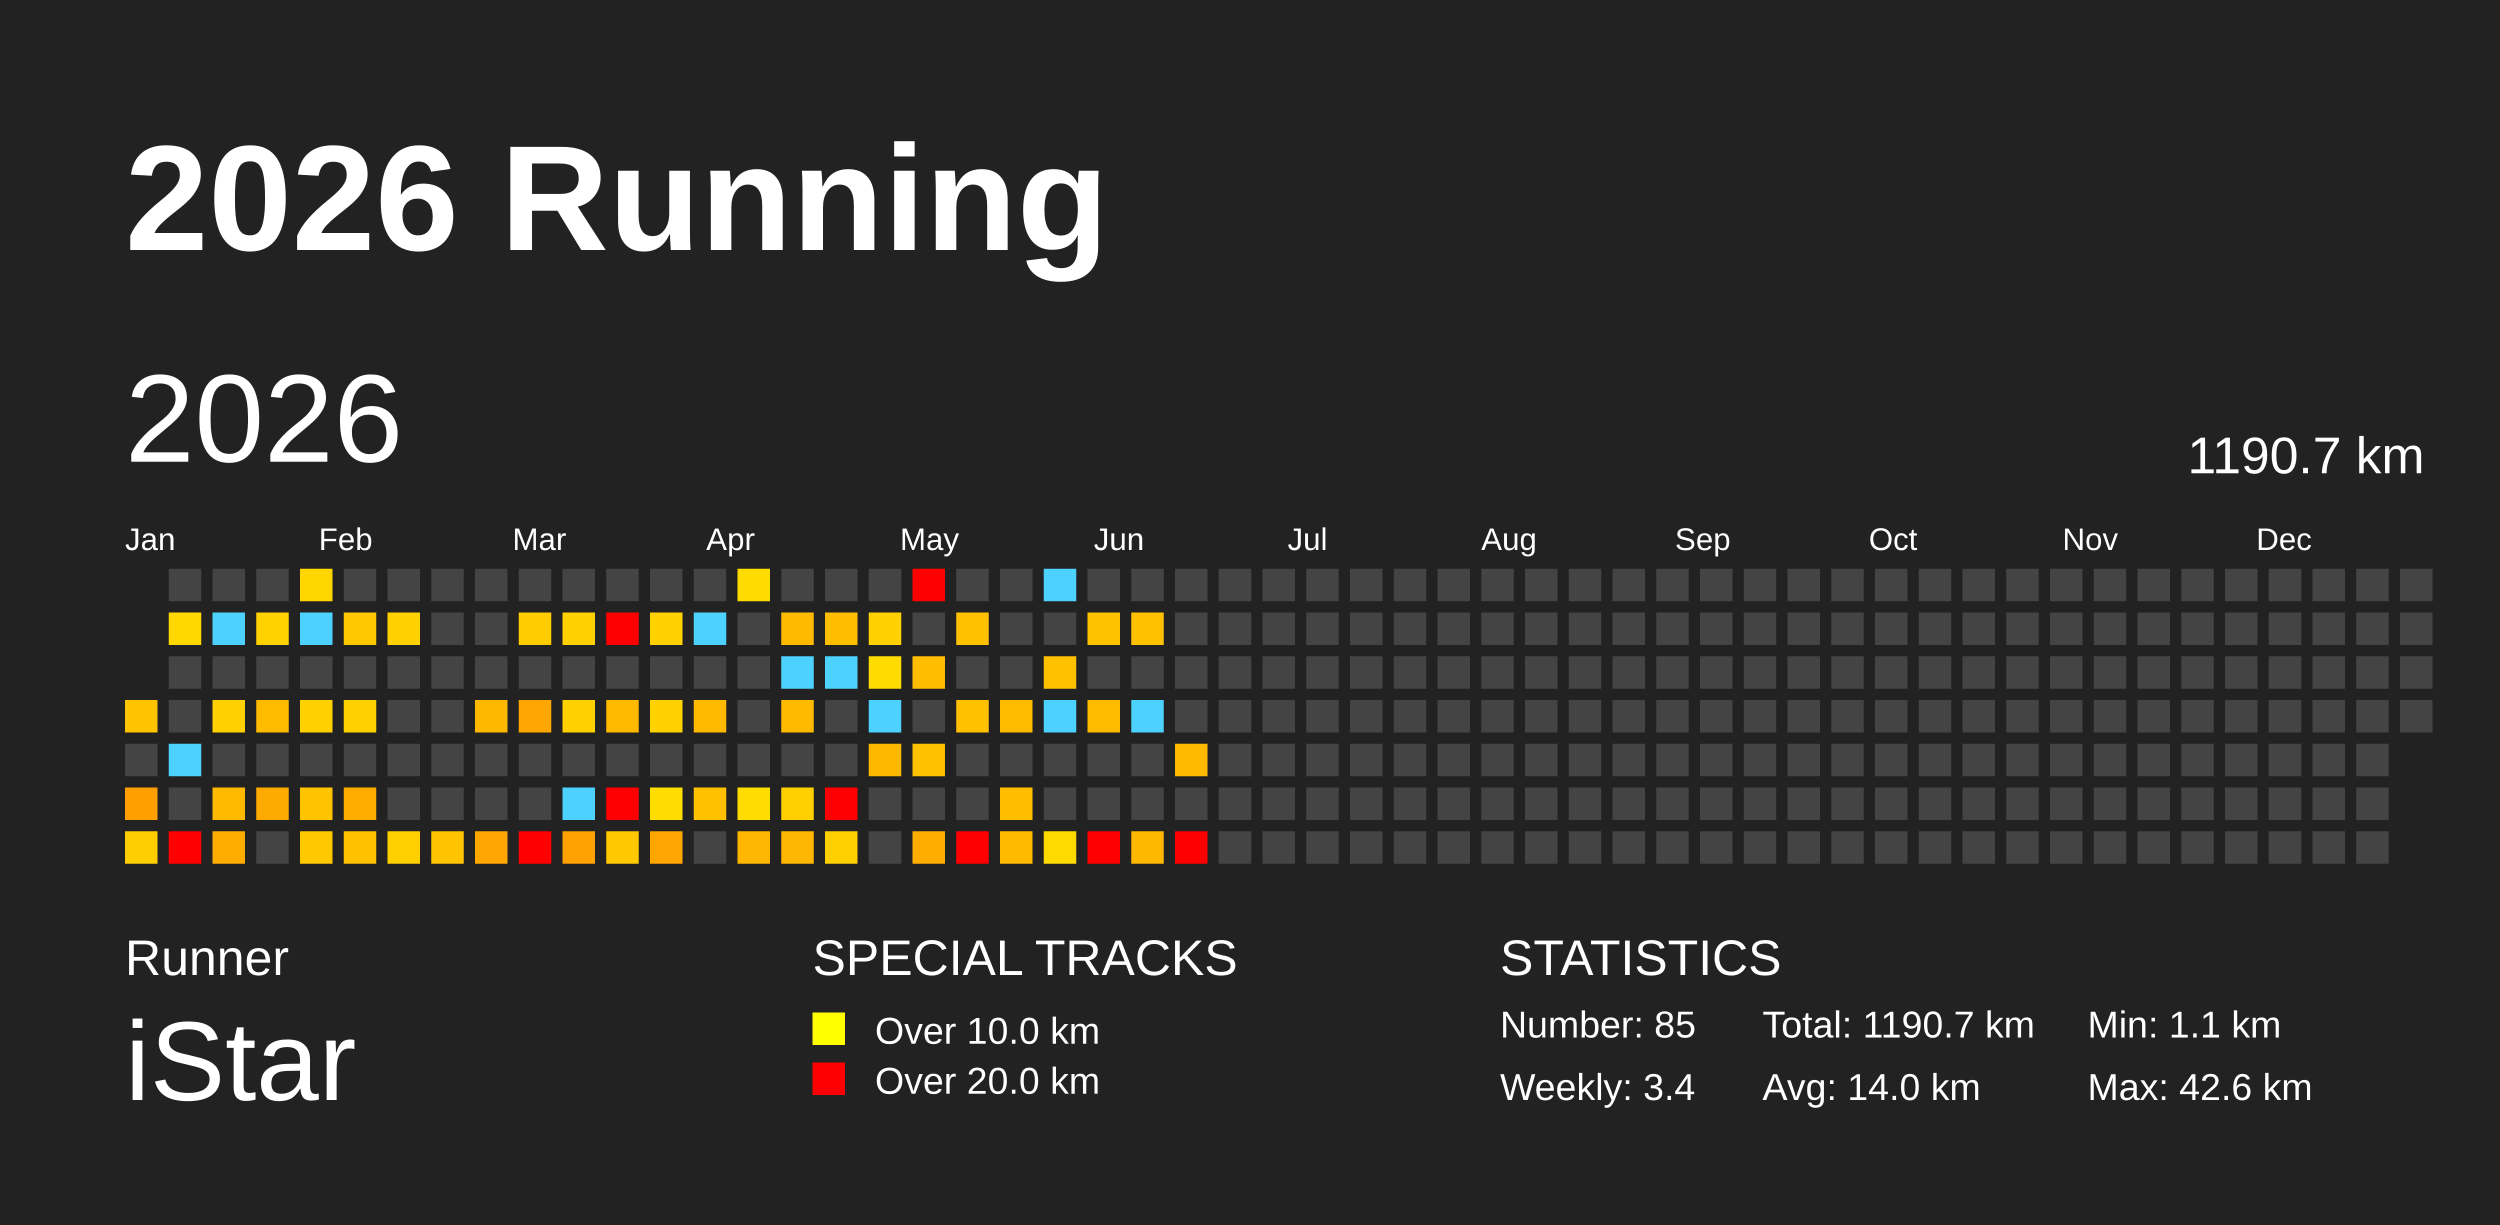
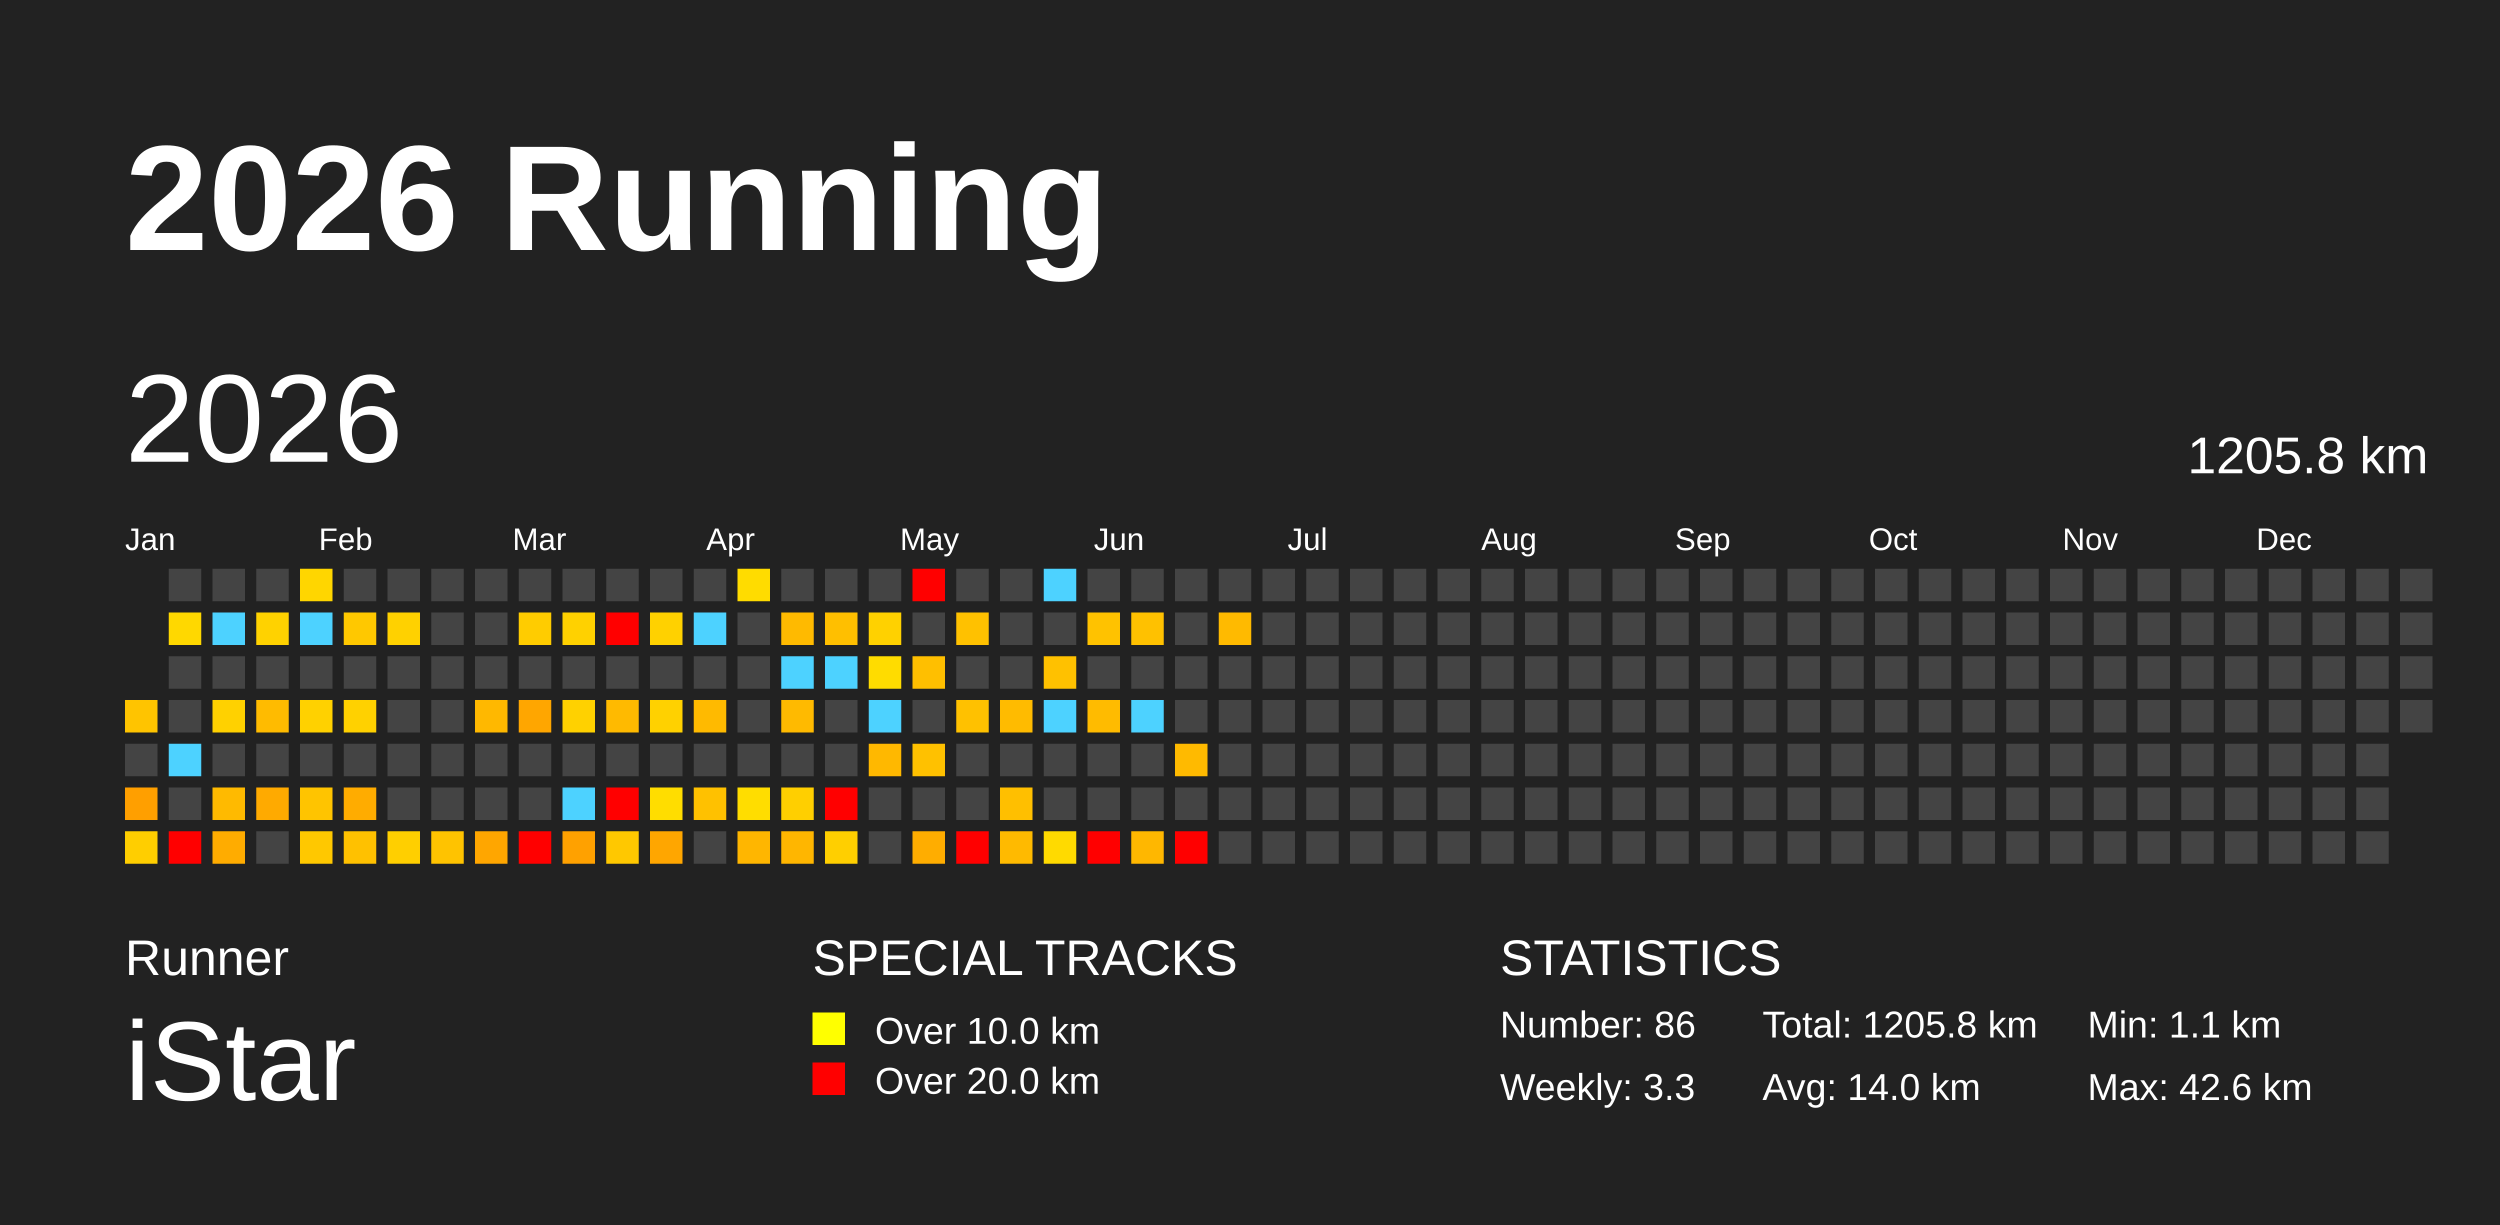
<svg xmlns="http://www.w3.org/2000/svg" baseProfile="full" height="98mm" version="1.1" viewBox="0,0,200,98" width="200mm">
  <defs />
  <rect fill="#222222" height="98" width="200" x="0" y="0" />
  <text fill="#FFFFFF" style="font-size:12px; font-family:Arial; font-weight:bold;" x="10" y="20">2026 Running</text>
  <text fill="#FFFFFF" style="font-size:4px; font-family:Arial" x="10" y="78">Runner</text>
  <text fill="#FFFFFF" style="font-size:9px; font-family:Arial" x="10" y="88">iStar</text>
  <text fill="#FFFFFF" style="font-size:4px; font-family:Arial" x="65" y="78">SPECIAL TRACKS</text>
  <rect fill="yellow" height="2.6" width="2.6" x="65" y="81" />
  <text fill="#FFFFFF" style="font-size:3px; font-family:Arial" x="70" y="83.5">Over 10.0 km</text>
  <rect fill="red" height="2.6" width="2.6" x="65" y="85" />
  <text fill="#FFFFFF" style="font-size:3px; font-family:Arial" x="70" y="87.5">Over 20.0 km</text>
  <text fill="#FFFFFF" style="font-size:4px; font-family:Arial" x="120" y="78">STATISTICS</text>
-   <text fill="#FFFFFF" style="font-size:3px; font-family:Arial" x="120" y="83">Number: 85</text>
-   <text fill="#FFFFFF" style="font-size:3px; font-family:Arial" x="120" y="88">Weekly: 3.4</text>
-   <text fill="#FFFFFF" style="font-size:3px; font-family:Arial" x="141" y="83">Total: 1190.7 km</text>
+   <text fill="#FFFFFF" style="font-size:3px; font-family:Arial" x="120" y="83">Number: 86</text>
+   <text fill="#FFFFFF" style="font-size:3px; font-family:Arial" x="120" y="88">Weekly: 3.3</text>
+   <text fill="#FFFFFF" style="font-size:3px; font-family:Arial" x="141" y="83">Total: 1205.8 km</text>
  <text fill="#FFFFFF" style="font-size:3px; font-family:Arial" x="141" y="88">Avg: 14.0 km</text>
  <text fill="#FFFFFF" style="font-size:3px; font-family:Arial" x="167" y="83">Min: 1.1 km</text>
  <text fill="#FFFFFF" style="font-size:3px; font-family:Arial" x="167" y="88">Max: 42.6 km</text>
  <text dominant-baseline="hanging" fill="#FFFFFF" style="font-size:10.0px; font-family:Arial;" x="10" y="30">2026</text>
-   <text dominant-baseline="hanging" fill="#FFFFFF" style="font-size:4.125px; font-family:Arial;" x="175" y="35">1190.7 km</text>
+   <text dominant-baseline="hanging" fill="#FFFFFF" style="font-size:4.125px; font-family:Arial;" x="175" y="35">1205.8 km</text>
  <text fill="#FFFFFF" style="font-size:2.5px; font-family:Arial" x="10.0" y="44">Jan</text>
  <text fill="#FFFFFF" style="font-size:2.5px; font-family:Arial" x="25.5" y="44">Feb</text>
  <text fill="#FFFFFF" style="font-size:2.5px; font-family:Arial" x="41.0" y="44">Mar</text>
  <text fill="#FFFFFF" style="font-size:2.5px; font-family:Arial" x="56.5" y="44">Apr</text>
  <text fill="#FFFFFF" style="font-size:2.5px; font-family:Arial" x="72.0" y="44">May</text>
  <text fill="#FFFFFF" style="font-size:2.5px; font-family:Arial" x="87.5" y="44">Jun</text>
  <text fill="#FFFFFF" style="font-size:2.5px; font-family:Arial" x="103.0" y="44">Jul</text>
  <text fill="#FFFFFF" style="font-size:2.5px; font-family:Arial" x="118.5" y="44">Aug</text>
  <text fill="#FFFFFF" style="font-size:2.5px; font-family:Arial" x="134.0" y="44">Sep</text>
  <text fill="#FFFFFF" style="font-size:2.5px; font-family:Arial" x="149.5" y="44">Oct</text>
  <text fill="#FFFFFF" style="font-size:2.5px; font-family:Arial" x="165.0" y="44">Nov</text>
  <text fill="#FFFFFF" style="font-size:2.5px; font-family:Arial" x="180.5" y="44">Dec</text>
  <rect fill="#ffc400" height="2.6" width="2.6" x="10.0" y="56.0" />
  <rect fill="#444444" height="2.6" width="2.6" x="10.0" y="59.5" />
  <rect fill="#ff9f00" height="2.6" width="2.6" x="10.0" y="63.0" />
  <rect fill="#ffce00" height="2.6" width="2.6" x="10.0" y="66.5" />
  <rect fill="#444444" height="2.6" width="2.6" x="13.5" y="45.5" />
  <rect fill="#ffd800" height="2.6" width="2.6" x="13.5" y="49.0" />
  <rect fill="#444444" height="2.6" width="2.6" x="13.5" y="52.5" />
  <rect fill="#444444" height="2.6" width="2.6" x="13.5" y="56.0" />
  <rect fill="#4dd2ff" height="2.6" width="2.6" x="13.5" y="59.5" />
  <rect fill="#444444" height="2.6" width="2.6" x="13.5" y="63.0" />
  <rect fill="red" height="2.6" width="2.6" x="13.5" y="66.5" />
  <rect fill="#444444" height="2.6" width="2.6" x="17.0" y="45.5" />
  <rect fill="#4dd2ff" height="2.6" width="2.6" x="17.0" y="49.0" />
  <rect fill="#444444" height="2.6" width="2.6" x="17.0" y="52.5" />
  <rect fill="#ffd100" height="2.6" width="2.6" x="17.0" y="56.0" />
  <rect fill="#444444" height="2.6" width="2.6" x="17.0" y="59.5" />
  <rect fill="#ffba00" height="2.6" width="2.6" x="17.0" y="63.0" />
  <rect fill="#ffac00" height="2.6" width="2.6" x="17.0" y="66.5" />
  <rect fill="#444444" height="2.6" width="2.6" x="20.5" y="45.5" />
  <rect fill="#ffd200" height="2.6" width="2.6" x="20.5" y="49.0" />
  <rect fill="#444444" height="2.6" width="2.6" x="20.5" y="52.5" />
  <rect fill="#ffbb00" height="2.6" width="2.6" x="20.5" y="56.0" />
  <rect fill="#444444" height="2.6" width="2.6" x="20.5" y="59.5" />
  <rect fill="#ffaa00" height="2.6" width="2.6" x="20.5" y="63.0" />
  <rect fill="#444444" height="2.6" width="2.6" x="20.5" y="66.5" />
  <rect fill="#ffd600" height="2.6" width="2.6" x="24.0" y="45.5" />
  <rect fill="#4dd2ff" height="2.6" width="2.6" x="24.0" y="49.0" />
  <rect fill="#444444" height="2.6" width="2.6" x="24.0" y="52.5" />
  <rect fill="#ffd100" height="2.6" width="2.6" x="24.0" y="56.0" />
  <rect fill="#444444" height="2.6" width="2.6" x="24.0" y="59.5" />
  <rect fill="#ffc400" height="2.6" width="2.6" x="24.0" y="63.0" />
  <rect fill="#ffc800" height="2.6" width="2.6" x="24.0" y="66.5" />
  <rect fill="#444444" height="2.6" width="2.6" x="27.5" y="45.5" />
  <rect fill="#ffc800" height="2.6" width="2.6" x="27.5" y="49.0" />
  <rect fill="#444444" height="2.6" width="2.6" x="27.5" y="52.5" />
  <rect fill="#ffd100" height="2.6" width="2.6" x="27.5" y="56.0" />
  <rect fill="#444444" height="2.6" width="2.6" x="27.5" y="59.5" />
  <rect fill="#ffac00" height="2.6" width="2.6" x="27.5" y="63.0" />
  <rect fill="#ffc100" height="2.6" width="2.6" x="27.5" y="66.5" />
  <rect fill="#444444" height="2.6" width="2.6" x="31.0" y="45.5" />
  <rect fill="#ffd100" height="2.6" width="2.6" x="31.0" y="49.0" />
  <rect fill="#444444" height="2.6" width="2.6" x="31.0" y="52.5" />
  <rect fill="#444444" height="2.6" width="2.6" x="31.0" y="56.0" />
  <rect fill="#444444" height="2.6" width="2.6" x="31.0" y="59.5" />
  <rect fill="#444444" height="2.6" width="2.6" x="31.0" y="63.0" />
  <rect fill="#ffcf00" height="2.6" width="2.6" x="31.0" y="66.5" />
  <rect fill="#444444" height="2.6" width="2.6" x="34.5" y="45.5" />
  <rect fill="#444444" height="2.6" width="2.6" x="34.5" y="49.0" />
  <rect fill="#444444" height="2.6" width="2.6" x="34.5" y="52.5" />
  <rect fill="#444444" height="2.6" width="2.6" x="34.5" y="56.0" />
  <rect fill="#444444" height="2.6" width="2.6" x="34.5" y="59.5" />
  <rect fill="#444444" height="2.6" width="2.6" x="34.5" y="63.0" />
  <rect fill="#ffc300" height="2.6" width="2.6" x="34.5" y="66.5" />
  <rect fill="#444444" height="2.6" width="2.6" x="38.0" y="45.5" />
  <rect fill="#444444" height="2.6" width="2.6" x="38.0" y="49.0" />
  <rect fill="#444444" height="2.6" width="2.6" x="38.0" y="52.5" />
  <rect fill="#ffb800" height="2.6" width="2.6" x="38.0" y="56.0" />
  <rect fill="#444444" height="2.6" width="2.6" x="38.0" y="59.5" />
  <rect fill="#444444" height="2.6" width="2.6" x="38.0" y="63.0" />
  <rect fill="#ffa600" height="2.6" width="2.6" x="38.0" y="66.5" />
  <rect fill="#444444" height="2.6" width="2.6" x="41.5" y="45.5" />
  <rect fill="#ffcc00" height="2.6" width="2.6" x="41.5" y="49.0" />
  <rect fill="#444444" height="2.6" width="2.6" x="41.5" y="52.5" />
  <rect fill="#ffa600" height="2.6" width="2.6" x="41.5" y="56.0" />
  <rect fill="#444444" height="2.6" width="2.6" x="41.5" y="59.5" />
  <rect fill="#444444" height="2.6" width="2.6" x="41.5" y="63.0" />
  <rect fill="red" height="2.6" width="2.6" x="41.5" y="66.5" />
  <rect fill="#444444" height="2.6" width="2.6" x="45.0" y="45.5" />
  <rect fill="#ffd100" height="2.6" width="2.6" x="45.0" y="49.0" />
  <rect fill="#444444" height="2.6" width="2.6" x="45.0" y="52.5" />
  <rect fill="#ffd100" height="2.6" width="2.6" x="45.0" y="56.0" />
  <rect fill="#444444" height="2.6" width="2.6" x="45.0" y="59.5" />
  <rect fill="#4dd2ff" height="2.6" width="2.6" x="45.0" y="63.0" />
  <rect fill="#ffa100" height="2.6" width="2.6" x="45.0" y="66.5" />
  <rect fill="#444444" height="2.6" width="2.6" x="48.5" y="45.5" />
  <rect fill="red" height="2.6" width="2.6" x="48.5" y="49.0" />
  <rect fill="#444444" height="2.6" width="2.6" x="48.5" y="52.5" />
  <rect fill="#ffba00" height="2.6" width="2.6" x="48.5" y="56.0" />
  <rect fill="#444444" height="2.6" width="2.6" x="48.5" y="59.5" />
  <rect fill="red" height="2.6" width="2.6" x="48.5" y="63.0" />
  <rect fill="#ffc800" height="2.6" width="2.6" x="48.5" y="66.5" />
  <rect fill="#444444" height="2.6" width="2.6" x="52.0" y="45.5" />
  <rect fill="#ffd100" height="2.6" width="2.6" x="52.0" y="49.0" />
  <rect fill="#444444" height="2.6" width="2.6" x="52.0" y="52.5" />
  <rect fill="#ffd100" height="2.6" width="2.6" x="52.0" y="56.0" />
  <rect fill="#444444" height="2.6" width="2.6" x="52.0" y="59.5" />
  <rect fill="#ffdd00" height="2.6" width="2.6" x="52.0" y="63.0" />
  <rect fill="#ffa600" height="2.6" width="2.6" x="52.0" y="66.5" />
  <rect fill="#444444" height="2.6" width="2.6" x="55.5" y="45.5" />
  <rect fill="#4dd2ff" height="2.6" width="2.6" x="55.5" y="49.0" />
  <rect fill="#444444" height="2.6" width="2.6" x="55.5" y="52.5" />
  <rect fill="#ffba00" height="2.6" width="2.6" x="55.5" y="56.0" />
  <rect fill="#444444" height="2.6" width="2.6" x="55.5" y="59.5" />
  <rect fill="#ffc100" height="2.6" width="2.6" x="55.5" y="63.0" />
  <rect fill="#444444" height="2.6" width="2.6" x="55.5" y="66.5" />
  <rect fill="#ffdc00" height="2.6" width="2.6" x="59.0" y="45.5" />
  <rect fill="#444444" height="2.6" width="2.6" x="59.0" y="49.0" />
  <rect fill="#444444" height="2.6" width="2.6" x="59.0" y="52.5" />
  <rect fill="#444444" height="2.6" width="2.6" x="59.0" y="56.0" />
  <rect fill="#444444" height="2.6" width="2.6" x="59.0" y="59.5" />
  <rect fill="#ffdd00" height="2.6" width="2.6" x="59.0" y="63.0" />
  <rect fill="#ffb600" height="2.6" width="2.6" x="59.0" y="66.5" />
  <rect fill="#444444" height="2.6" width="2.6" x="62.5" y="45.5" />
  <rect fill="#ffba00" height="2.6" width="2.6" x="62.5" y="49.0" />
  <rect fill="#4dd2ff" height="2.6" width="2.6" x="62.5" y="52.5" />
  <rect fill="#ffba00" height="2.6" width="2.6" x="62.5" y="56.0" />
  <rect fill="#444444" height="2.6" width="2.6" x="62.5" y="59.5" />
  <rect fill="#ffcf00" height="2.6" width="2.6" x="62.5" y="63.0" />
  <rect fill="#ffb600" height="2.6" width="2.6" x="62.5" y="66.5" />
  <rect fill="#444444" height="2.6" width="2.6" x="66.0" y="45.5" />
  <rect fill="#ffbf00" height="2.6" width="2.6" x="66.0" y="49.0" />
  <rect fill="#4dd2ff" height="2.6" width="2.6" x="66.0" y="52.5" />
  <rect fill="#444444" height="2.6" width="2.6" x="66.0" y="56.0" />
  <rect fill="#444444" height="2.6" width="2.6" x="66.0" y="59.5" />
  <rect fill="red" height="2.6" width="2.6" x="66.0" y="63.0" />
  <rect fill="#ffcf00" height="2.6" width="2.6" x="66.0" y="66.5" />
  <rect fill="#444444" height="2.6" width="2.6" x="69.5" y="45.5" />
  <rect fill="#ffd100" height="2.6" width="2.6" x="69.5" y="49.0" />
  <rect fill="#ffdc00" height="2.6" width="2.6" x="69.5" y="52.5" />
  <rect fill="#4dd2ff" height="2.6" width="2.6" x="69.5" y="56.0" />
  <rect fill="#ffb800" height="2.6" width="2.6" x="69.5" y="59.5" />
  <rect fill="#444444" height="2.6" width="2.6" x="69.5" y="63.0" />
  <rect fill="#444444" height="2.6" width="2.6" x="69.5" y="66.5" />
  <rect fill="red" height="2.6" width="2.6" x="73.0" y="45.5" />
  <rect fill="#444444" height="2.6" width="2.6" x="73.0" y="49.0" />
  <rect fill="#ffbf00" height="2.6" width="2.6" x="73.0" y="52.5" />
  <rect fill="#444444" height="2.6" width="2.6" x="73.0" y="56.0" />
  <rect fill="#ffc100" height="2.6" width="2.6" x="73.0" y="59.5" />
  <rect fill="#444444" height="2.6" width="2.6" x="73.0" y="63.0" />
  <rect fill="#ffad00" height="2.6" width="2.6" x="73.0" y="66.5" />
  <rect fill="#444444" height="2.6" width="2.6" x="76.5" y="45.5" />
  <rect fill="#ffc100" height="2.6" width="2.6" x="76.5" y="49.0" />
  <rect fill="#444444" height="2.6" width="2.6" x="76.5" y="52.5" />
  <rect fill="#ffc100" height="2.6" width="2.6" x="76.5" y="56.0" />
  <rect fill="#444444" height="2.6" width="2.6" x="76.5" y="59.5" />
  <rect fill="#444444" height="2.6" width="2.6" x="76.5" y="63.0" />
  <rect fill="red" height="2.6" width="2.6" x="76.5" y="66.5" />
  <rect fill="#444444" height="2.6" width="2.6" x="80.0" y="45.5" />
  <rect fill="#444444" height="2.6" width="2.6" x="80.0" y="49.0" />
  <rect fill="#444444" height="2.6" width="2.6" x="80.0" y="52.5" />
  <rect fill="#ffbb00" height="2.6" width="2.6" x="80.0" y="56.0" />
  <rect fill="#444444" height="2.6" width="2.6" x="80.0" y="59.5" />
  <rect fill="#ffbf00" height="2.6" width="2.6" x="80.0" y="63.0" />
  <rect fill="#ffba00" height="2.6" width="2.6" x="80.0" y="66.5" />
  <rect fill="#4dd2ff" height="2.6" width="2.6" x="83.5" y="45.5" />
  <rect fill="#444444" height="2.6" width="2.6" x="83.5" y="49.0" />
  <rect fill="#ffc100" height="2.6" width="2.6" x="83.5" y="52.5" />
  <rect fill="#4dd2ff" height="2.6" width="2.6" x="83.5" y="56.0" />
  <rect fill="#444444" height="2.6" width="2.6" x="83.5" y="59.5" />
  <rect fill="#444444" height="2.6" width="2.6" x="83.5" y="63.0" />
  <rect fill="#ffda00" height="2.6" width="2.6" x="83.5" y="66.5" />
  <rect fill="#444444" height="2.6" width="2.6" x="87.0" y="45.5" />
  <rect fill="#ffc200" height="2.6" width="2.6" x="87.0" y="49.0" />
  <rect fill="#444444" height="2.6" width="2.6" x="87.0" y="52.5" />
  <rect fill="#ffbb00" height="2.6" width="2.6" x="87.0" y="56.0" />
  <rect fill="#444444" height="2.6" width="2.6" x="87.0" y="59.5" />
  <rect fill="#444444" height="2.6" width="2.6" x="87.0" y="63.0" />
  <rect fill="red" height="2.6" width="2.6" x="87.0" y="66.5" />
  <rect fill="#444444" height="2.6" width="2.6" x="90.5" y="45.5" />
  <rect fill="#ffc100" height="2.6" width="2.6" x="90.5" y="49.0" />
  <rect fill="#444444" height="2.6" width="2.6" x="90.5" y="52.5" />
  <rect fill="#4dd2ff" height="2.6" width="2.6" x="90.5" y="56.0" />
  <rect fill="#444444" height="2.6" width="2.6" x="90.5" y="59.5" />
  <rect fill="#444444" height="2.6" width="2.6" x="90.5" y="63.0" />
  <rect fill="#ffb700" height="2.6" width="2.6" x="90.5" y="66.5" />
  <rect fill="#444444" height="2.6" width="2.6" x="94.0" y="45.5" />
  <rect fill="#444444" height="2.6" width="2.6" x="94.0" y="49.0" />
  <rect fill="#444444" height="2.6" width="2.6" x="94.0" y="52.5" />
  <rect fill="#444444" height="2.6" width="2.6" x="94.0" y="56.0" />
  <rect fill="#ffba00" height="2.6" width="2.6" x="94.0" y="59.5" />
  <rect fill="#444444" height="2.6" width="2.6" x="94.0" y="63.0" />
  <rect fill="red" height="2.6" width="2.6" x="94.0" y="66.5" />
  <rect fill="#444444" height="2.6" width="2.6" x="97.5" y="45.5" />
-   <rect fill="#444444" height="2.6" width="2.6" x="97.5" y="49.0" />
+   <rect fill="#ffba00" height="2.6" width="2.6" x="97.5" y="49.0" />
  <rect fill="#444444" height="2.6" width="2.6" x="97.5" y="52.5" />
  <rect fill="#444444" height="2.6" width="2.6" x="97.5" y="56.0" />
  <rect fill="#444444" height="2.6" width="2.6" x="97.5" y="59.5" />
  <rect fill="#444444" height="2.6" width="2.6" x="97.5" y="63.0" />
  <rect fill="#444444" height="2.6" width="2.6" x="97.5" y="66.5" />
  <rect fill="#444444" height="2.6" width="2.6" x="101.0" y="45.5" />
  <rect fill="#444444" height="2.6" width="2.6" x="101.0" y="49.0" />
  <rect fill="#444444" height="2.6" width="2.6" x="101.0" y="52.5" />
  <rect fill="#444444" height="2.6" width="2.6" x="101.0" y="56.0" />
  <rect fill="#444444" height="2.6" width="2.6" x="101.0" y="59.5" />
  <rect fill="#444444" height="2.6" width="2.6" x="101.0" y="63.0" />
  <rect fill="#444444" height="2.6" width="2.6" x="101.0" y="66.5" />
  <rect fill="#444444" height="2.6" width="2.6" x="104.5" y="45.5" />
  <rect fill="#444444" height="2.6" width="2.6" x="104.5" y="49.0" />
  <rect fill="#444444" height="2.6" width="2.6" x="104.5" y="52.5" />
  <rect fill="#444444" height="2.6" width="2.6" x="104.5" y="56.0" />
  <rect fill="#444444" height="2.6" width="2.6" x="104.5" y="59.5" />
  <rect fill="#444444" height="2.6" width="2.6" x="104.5" y="63.0" />
  <rect fill="#444444" height="2.6" width="2.6" x="104.5" y="66.5" />
  <rect fill="#444444" height="2.6" width="2.6" x="108.0" y="45.5" />
  <rect fill="#444444" height="2.6" width="2.6" x="108.0" y="49.0" />
  <rect fill="#444444" height="2.6" width="2.6" x="108.0" y="52.5" />
  <rect fill="#444444" height="2.6" width="2.6" x="108.0" y="56.0" />
  <rect fill="#444444" height="2.6" width="2.6" x="108.0" y="59.5" />
  <rect fill="#444444" height="2.6" width="2.6" x="108.0" y="63.0" />
  <rect fill="#444444" height="2.6" width="2.6" x="108.0" y="66.5" />
  <rect fill="#444444" height="2.6" width="2.6" x="111.5" y="45.5" />
  <rect fill="#444444" height="2.6" width="2.6" x="111.5" y="49.0" />
  <rect fill="#444444" height="2.6" width="2.6" x="111.5" y="52.5" />
  <rect fill="#444444" height="2.6" width="2.6" x="111.5" y="56.0" />
  <rect fill="#444444" height="2.6" width="2.6" x="111.5" y="59.5" />
  <rect fill="#444444" height="2.6" width="2.6" x="111.5" y="63.0" />
  <rect fill="#444444" height="2.6" width="2.6" x="111.5" y="66.5" />
  <rect fill="#444444" height="2.6" width="2.6" x="115.0" y="45.5" />
  <rect fill="#444444" height="2.6" width="2.6" x="115.0" y="49.0" />
  <rect fill="#444444" height="2.6" width="2.6" x="115.0" y="52.5" />
  <rect fill="#444444" height="2.6" width="2.6" x="115.0" y="56.0" />
  <rect fill="#444444" height="2.6" width="2.6" x="115.0" y="59.5" />
  <rect fill="#444444" height="2.6" width="2.6" x="115.0" y="63.0" />
  <rect fill="#444444" height="2.6" width="2.6" x="115.0" y="66.5" />
  <rect fill="#444444" height="2.6" width="2.6" x="118.5" y="45.5" />
  <rect fill="#444444" height="2.6" width="2.6" x="118.5" y="49.0" />
  <rect fill="#444444" height="2.6" width="2.6" x="118.5" y="52.5" />
  <rect fill="#444444" height="2.6" width="2.6" x="118.5" y="56.0" />
  <rect fill="#444444" height="2.6" width="2.6" x="118.5" y="59.5" />
  <rect fill="#444444" height="2.6" width="2.6" x="118.5" y="63.0" />
  <rect fill="#444444" height="2.6" width="2.6" x="118.5" y="66.5" />
  <rect fill="#444444" height="2.6" width="2.6" x="122.0" y="45.5" />
  <rect fill="#444444" height="2.6" width="2.6" x="122.0" y="49.0" />
  <rect fill="#444444" height="2.6" width="2.6" x="122.0" y="52.5" />
  <rect fill="#444444" height="2.6" width="2.6" x="122.0" y="56.0" />
  <rect fill="#444444" height="2.6" width="2.6" x="122.0" y="59.5" />
  <rect fill="#444444" height="2.6" width="2.6" x="122.0" y="63.0" />
  <rect fill="#444444" height="2.6" width="2.6" x="122.0" y="66.5" />
  <rect fill="#444444" height="2.6" width="2.6" x="125.5" y="45.5" />
  <rect fill="#444444" height="2.6" width="2.6" x="125.5" y="49.0" />
  <rect fill="#444444" height="2.6" width="2.6" x="125.5" y="52.5" />
  <rect fill="#444444" height="2.6" width="2.6" x="125.5" y="56.0" />
  <rect fill="#444444" height="2.6" width="2.6" x="125.5" y="59.5" />
  <rect fill="#444444" height="2.6" width="2.6" x="125.5" y="63.0" />
  <rect fill="#444444" height="2.6" width="2.6" x="125.5" y="66.5" />
  <rect fill="#444444" height="2.6" width="2.6" x="129.0" y="45.5" />
  <rect fill="#444444" height="2.6" width="2.6" x="129.0" y="49.0" />
  <rect fill="#444444" height="2.6" width="2.6" x="129.0" y="52.5" />
  <rect fill="#444444" height="2.6" width="2.6" x="129.0" y="56.0" />
  <rect fill="#444444" height="2.6" width="2.6" x="129.0" y="59.5" />
  <rect fill="#444444" height="2.6" width="2.6" x="129.0" y="63.0" />
  <rect fill="#444444" height="2.6" width="2.6" x="129.0" y="66.5" />
  <rect fill="#444444" height="2.6" width="2.6" x="132.5" y="45.5" />
  <rect fill="#444444" height="2.6" width="2.6" x="132.5" y="49.0" />
  <rect fill="#444444" height="2.6" width="2.6" x="132.5" y="52.5" />
  <rect fill="#444444" height="2.6" width="2.6" x="132.5" y="56.0" />
  <rect fill="#444444" height="2.6" width="2.6" x="132.5" y="59.5" />
  <rect fill="#444444" height="2.6" width="2.6" x="132.5" y="63.0" />
  <rect fill="#444444" height="2.6" width="2.6" x="132.5" y="66.5" />
  <rect fill="#444444" height="2.6" width="2.6" x="136.0" y="45.5" />
  <rect fill="#444444" height="2.6" width="2.6" x="136.0" y="49.0" />
  <rect fill="#444444" height="2.6" width="2.6" x="136.0" y="52.5" />
  <rect fill="#444444" height="2.6" width="2.6" x="136.0" y="56.0" />
  <rect fill="#444444" height="2.6" width="2.6" x="136.0" y="59.5" />
  <rect fill="#444444" height="2.6" width="2.6" x="136.0" y="63.0" />
  <rect fill="#444444" height="2.6" width="2.6" x="136.0" y="66.5" />
  <rect fill="#444444" height="2.6" width="2.6" x="139.5" y="45.5" />
  <rect fill="#444444" height="2.6" width="2.6" x="139.5" y="49.0" />
  <rect fill="#444444" height="2.6" width="2.6" x="139.5" y="52.5" />
  <rect fill="#444444" height="2.6" width="2.6" x="139.5" y="56.0" />
  <rect fill="#444444" height="2.6" width="2.6" x="139.5" y="59.5" />
  <rect fill="#444444" height="2.6" width="2.6" x="139.5" y="63.0" />
  <rect fill="#444444" height="2.6" width="2.6" x="139.5" y="66.5" />
  <rect fill="#444444" height="2.6" width="2.6" x="143.0" y="45.5" />
  <rect fill="#444444" height="2.6" width="2.6" x="143.0" y="49.0" />
  <rect fill="#444444" height="2.6" width="2.6" x="143.0" y="52.5" />
  <rect fill="#444444" height="2.6" width="2.6" x="143.0" y="56.0" />
  <rect fill="#444444" height="2.6" width="2.6" x="143.0" y="59.5" />
  <rect fill="#444444" height="2.6" width="2.6" x="143.0" y="63.0" />
  <rect fill="#444444" height="2.6" width="2.6" x="143.0" y="66.5" />
  <rect fill="#444444" height="2.6" width="2.6" x="146.5" y="45.5" />
  <rect fill="#444444" height="2.6" width="2.6" x="146.5" y="49.0" />
  <rect fill="#444444" height="2.6" width="2.6" x="146.5" y="52.5" />
  <rect fill="#444444" height="2.6" width="2.6" x="146.5" y="56.0" />
  <rect fill="#444444" height="2.6" width="2.6" x="146.5" y="59.5" />
  <rect fill="#444444" height="2.6" width="2.6" x="146.5" y="63.0" />
  <rect fill="#444444" height="2.6" width="2.6" x="146.5" y="66.5" />
  <rect fill="#444444" height="2.6" width="2.6" x="150.0" y="45.5" />
  <rect fill="#444444" height="2.6" width="2.6" x="150.0" y="49.0" />
  <rect fill="#444444" height="2.6" width="2.6" x="150.0" y="52.5" />
  <rect fill="#444444" height="2.6" width="2.6" x="150.0" y="56.0" />
  <rect fill="#444444" height="2.6" width="2.6" x="150.0" y="59.5" />
  <rect fill="#444444" height="2.6" width="2.6" x="150.0" y="63.0" />
  <rect fill="#444444" height="2.6" width="2.6" x="150.0" y="66.5" />
  <rect fill="#444444" height="2.6" width="2.6" x="153.5" y="45.5" />
  <rect fill="#444444" height="2.6" width="2.6" x="153.5" y="49.0" />
  <rect fill="#444444" height="2.6" width="2.6" x="153.5" y="52.5" />
  <rect fill="#444444" height="2.6" width="2.6" x="153.5" y="56.0" />
  <rect fill="#444444" height="2.6" width="2.6" x="153.5" y="59.5" />
  <rect fill="#444444" height="2.6" width="2.6" x="153.5" y="63.0" />
  <rect fill="#444444" height="2.6" width="2.6" x="153.5" y="66.5" />
  <rect fill="#444444" height="2.6" width="2.6" x="157.0" y="45.5" />
  <rect fill="#444444" height="2.6" width="2.6" x="157.0" y="49.0" />
  <rect fill="#444444" height="2.6" width="2.6" x="157.0" y="52.5" />
  <rect fill="#444444" height="2.6" width="2.6" x="157.0" y="56.0" />
  <rect fill="#444444" height="2.6" width="2.6" x="157.0" y="59.5" />
  <rect fill="#444444" height="2.6" width="2.6" x="157.0" y="63.0" />
  <rect fill="#444444" height="2.6" width="2.6" x="157.0" y="66.5" />
  <rect fill="#444444" height="2.6" width="2.6" x="160.5" y="45.5" />
  <rect fill="#444444" height="2.6" width="2.6" x="160.5" y="49.0" />
  <rect fill="#444444" height="2.6" width="2.6" x="160.5" y="52.5" />
  <rect fill="#444444" height="2.6" width="2.6" x="160.5" y="56.0" />
  <rect fill="#444444" height="2.6" width="2.6" x="160.5" y="59.5" />
  <rect fill="#444444" height="2.6" width="2.6" x="160.5" y="63.0" />
  <rect fill="#444444" height="2.6" width="2.6" x="160.5" y="66.5" />
  <rect fill="#444444" height="2.6" width="2.6" x="164.0" y="45.5" />
  <rect fill="#444444" height="2.6" width="2.6" x="164.0" y="49.0" />
  <rect fill="#444444" height="2.6" width="2.6" x="164.0" y="52.5" />
  <rect fill="#444444" height="2.6" width="2.6" x="164.0" y="56.0" />
  <rect fill="#444444" height="2.6" width="2.6" x="164.0" y="59.5" />
  <rect fill="#444444" height="2.6" width="2.6" x="164.0" y="63.0" />
  <rect fill="#444444" height="2.6" width="2.6" x="164.0" y="66.5" />
  <rect fill="#444444" height="2.6" width="2.6" x="167.5" y="45.5" />
  <rect fill="#444444" height="2.6" width="2.6" x="167.5" y="49.0" />
  <rect fill="#444444" height="2.6" width="2.6" x="167.5" y="52.5" />
  <rect fill="#444444" height="2.6" width="2.6" x="167.5" y="56.0" />
  <rect fill="#444444" height="2.6" width="2.6" x="167.5" y="59.5" />
  <rect fill="#444444" height="2.6" width="2.6" x="167.5" y="63.0" />
  <rect fill="#444444" height="2.6" width="2.6" x="167.5" y="66.5" />
  <rect fill="#444444" height="2.6" width="2.6" x="171.0" y="45.5" />
  <rect fill="#444444" height="2.6" width="2.6" x="171.0" y="49.0" />
  <rect fill="#444444" height="2.6" width="2.6" x="171.0" y="52.5" />
  <rect fill="#444444" height="2.6" width="2.6" x="171.0" y="56.0" />
  <rect fill="#444444" height="2.6" width="2.6" x="171.0" y="59.5" />
  <rect fill="#444444" height="2.6" width="2.6" x="171.0" y="63.0" />
  <rect fill="#444444" height="2.6" width="2.6" x="171.0" y="66.5" />
  <rect fill="#444444" height="2.6" width="2.6" x="174.5" y="45.5" />
  <rect fill="#444444" height="2.6" width="2.6" x="174.5" y="49.0" />
  <rect fill="#444444" height="2.6" width="2.6" x="174.5" y="52.5" />
  <rect fill="#444444" height="2.6" width="2.6" x="174.5" y="56.0" />
  <rect fill="#444444" height="2.6" width="2.6" x="174.5" y="59.5" />
  <rect fill="#444444" height="2.6" width="2.6" x="174.5" y="63.0" />
  <rect fill="#444444" height="2.6" width="2.6" x="174.5" y="66.5" />
  <rect fill="#444444" height="2.6" width="2.6" x="178.0" y="45.5" />
  <rect fill="#444444" height="2.6" width="2.6" x="178.0" y="49.0" />
  <rect fill="#444444" height="2.6" width="2.6" x="178.0" y="52.5" />
  <rect fill="#444444" height="2.6" width="2.6" x="178.0" y="56.0" />
  <rect fill="#444444" height="2.6" width="2.6" x="178.0" y="59.5" />
  <rect fill="#444444" height="2.6" width="2.6" x="178.0" y="63.0" />
  <rect fill="#444444" height="2.6" width="2.6" x="178.0" y="66.5" />
  <rect fill="#444444" height="2.6" width="2.6" x="181.5" y="45.5" />
  <rect fill="#444444" height="2.6" width="2.6" x="181.5" y="49.0" />
  <rect fill="#444444" height="2.6" width="2.6" x="181.5" y="52.5" />
  <rect fill="#444444" height="2.6" width="2.6" x="181.5" y="56.0" />
  <rect fill="#444444" height="2.6" width="2.6" x="181.5" y="59.5" />
  <rect fill="#444444" height="2.6" width="2.6" x="181.5" y="63.0" />
  <rect fill="#444444" height="2.6" width="2.6" x="181.5" y="66.5" />
  <rect fill="#444444" height="2.6" width="2.6" x="185.0" y="45.5" />
  <rect fill="#444444" height="2.6" width="2.6" x="185.0" y="49.0" />
  <rect fill="#444444" height="2.6" width="2.6" x="185.0" y="52.5" />
  <rect fill="#444444" height="2.6" width="2.6" x="185.0" y="56.0" />
  <rect fill="#444444" height="2.6" width="2.6" x="185.0" y="59.5" />
  <rect fill="#444444" height="2.6" width="2.6" x="185.0" y="63.0" />
  <rect fill="#444444" height="2.6" width="2.6" x="185.0" y="66.5" />
  <rect fill="#444444" height="2.6" width="2.6" x="188.5" y="45.5" />
  <rect fill="#444444" height="2.6" width="2.6" x="188.5" y="49.0" />
  <rect fill="#444444" height="2.6" width="2.6" x="188.5" y="52.5" />
  <rect fill="#444444" height="2.6" width="2.6" x="188.5" y="56.0" />
  <rect fill="#444444" height="2.6" width="2.6" x="188.5" y="59.5" />
  <rect fill="#444444" height="2.6" width="2.6" x="188.5" y="63.0" />
  <rect fill="#444444" height="2.6" width="2.6" x="188.5" y="66.5" />
  <rect fill="#444444" height="2.6" width="2.6" x="192.0" y="45.5" />
  <rect fill="#444444" height="2.6" width="2.6" x="192.0" y="49.0" />
  <rect fill="#444444" height="2.6" width="2.6" x="192.0" y="52.5" />
  <rect fill="#444444" height="2.6" width="2.6" x="192.0" y="56.0" />
</svg>
